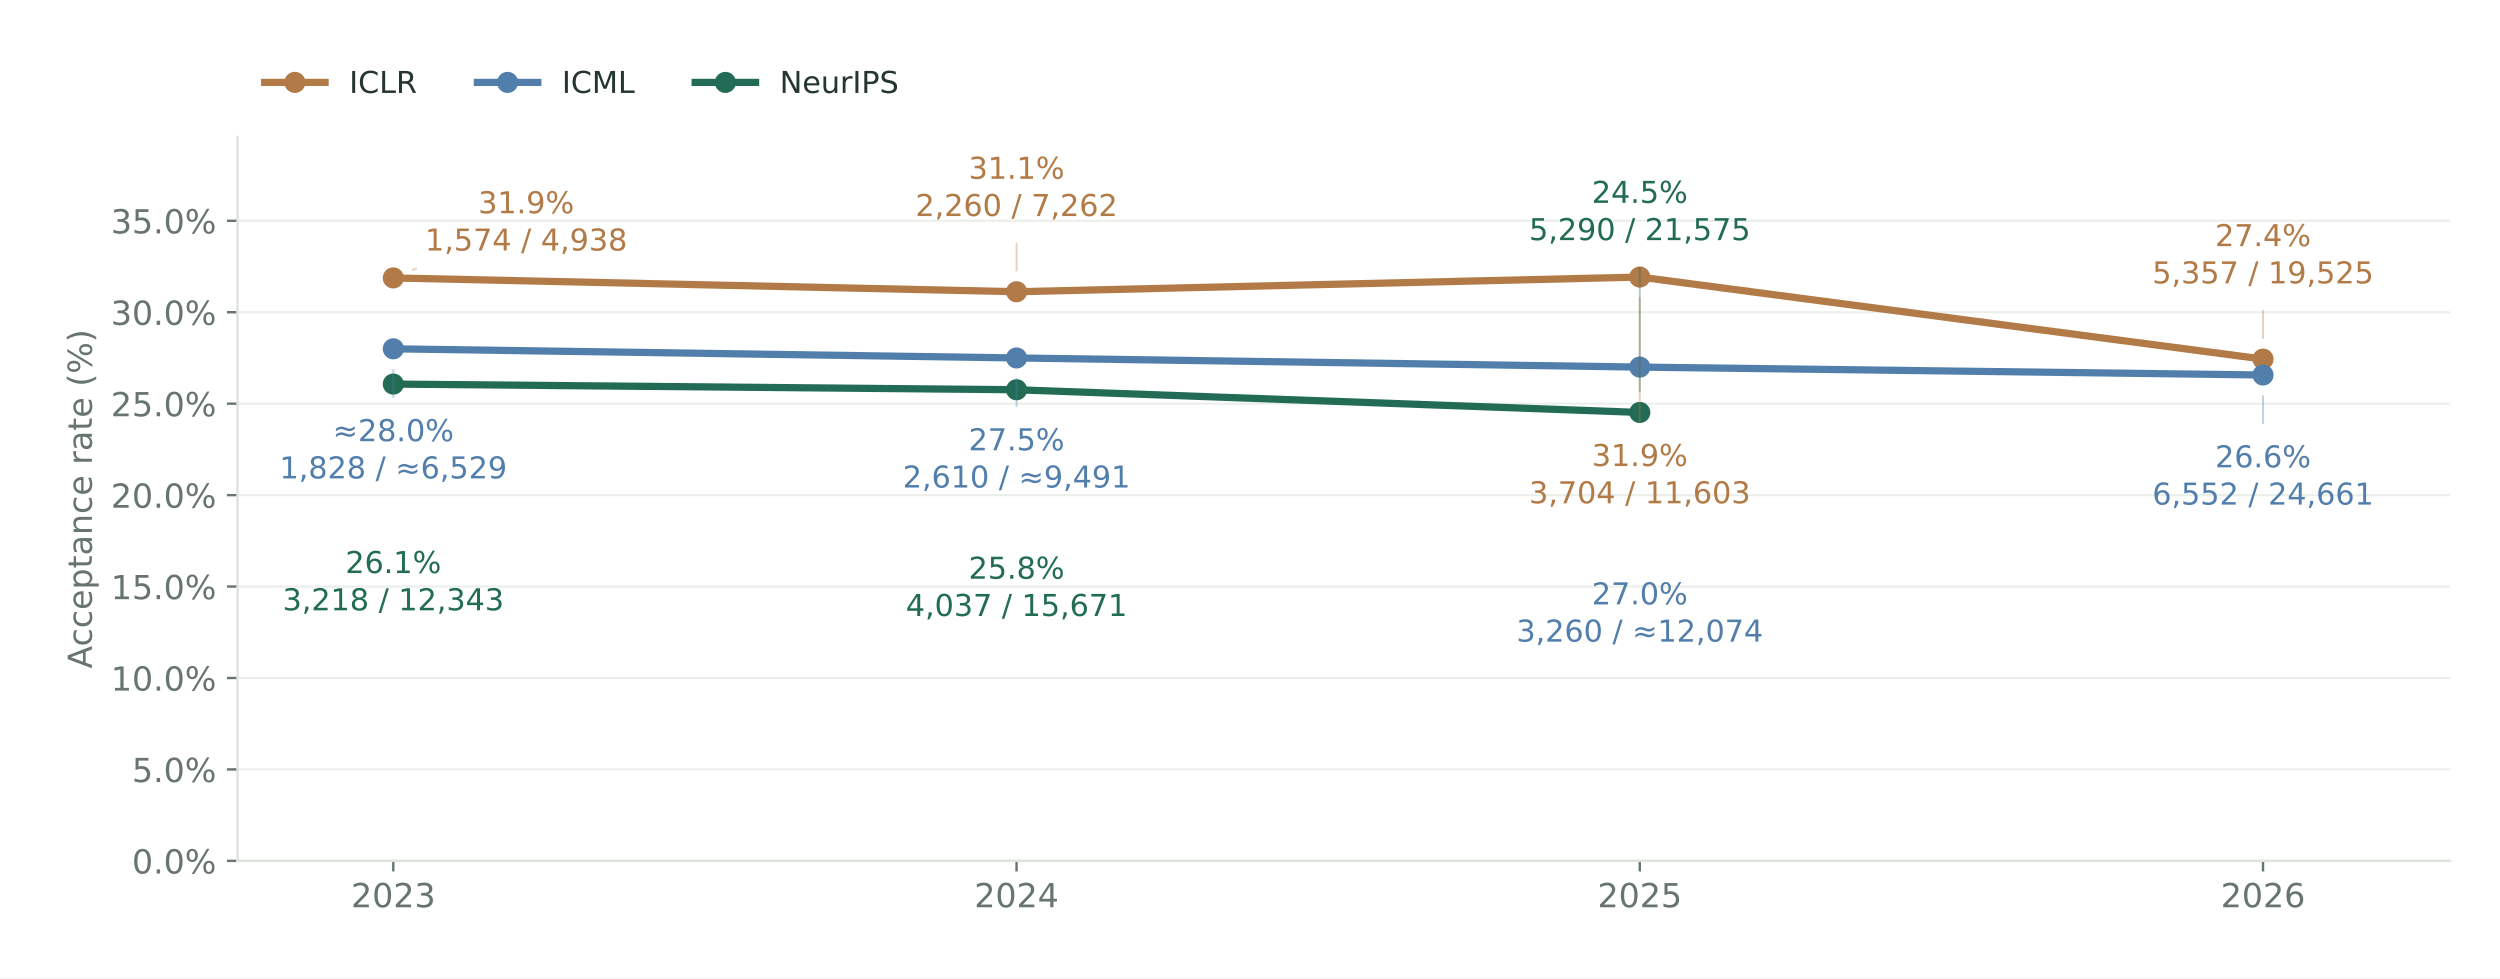
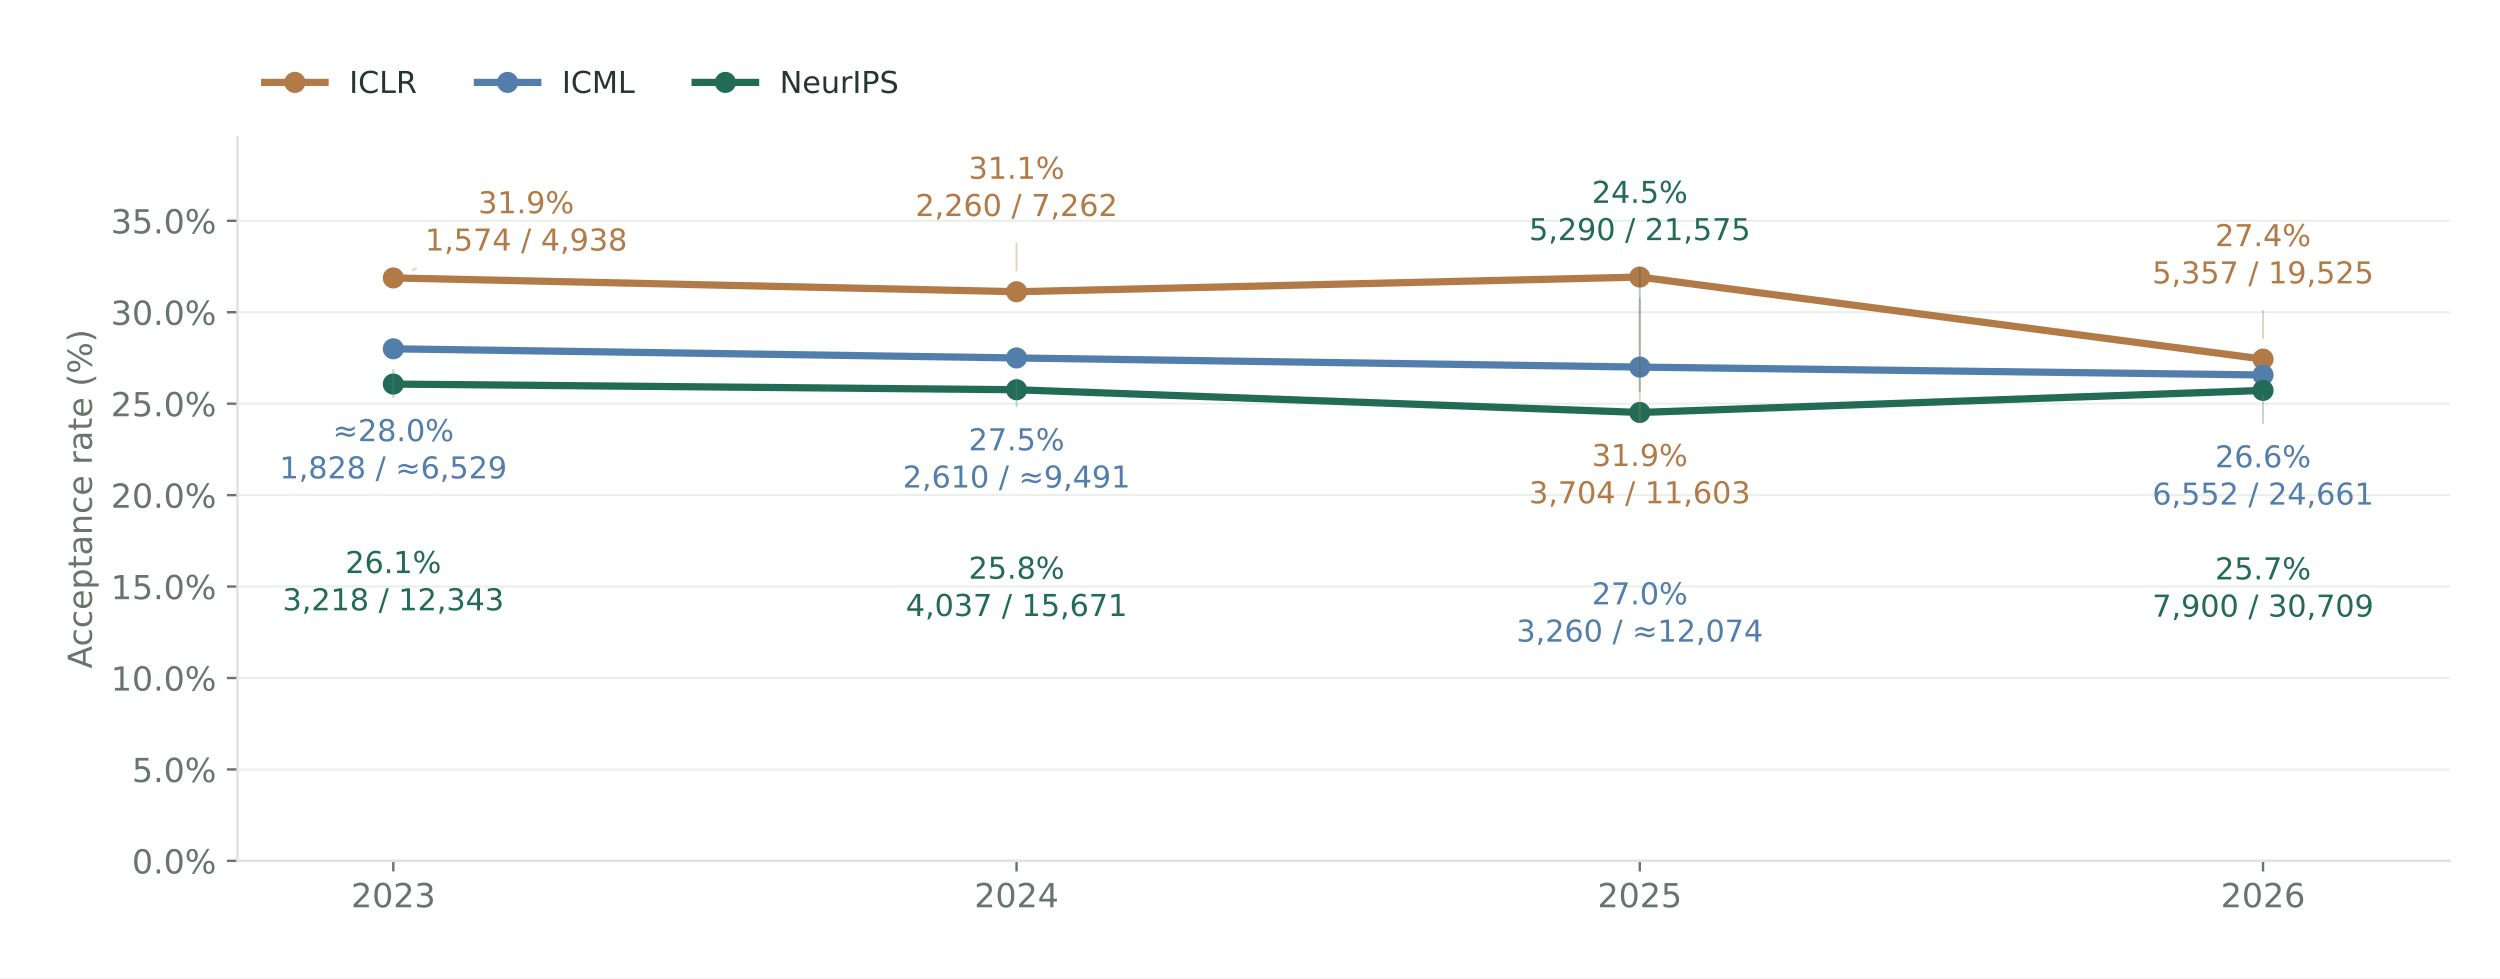
<svg xmlns="http://www.w3.org/2000/svg" xmlns:xlink="http://www.w3.org/1999/xlink" width="828pt" height="324pt" viewBox="0 0 828 324" version="1.1">
  <defs>
    <style type="text/css">*{stroke-linejoin: round; stroke-linecap: butt}</style>
  </defs>
  <g id="figure_1">
    <g id="patch_1">
      <path d="M 0 324  L 828 324  L 828 0  L 0 0  z " style="fill: #ffffff" />
    </g>
    <g id="axes_1">
      <g id="patch_2">
        <path d="M 78.66 285.12  L 811.44 285.12  L 811.44 45.36  L 78.66 45.36  z " style="fill: #ffffff" />
      </g>
      <g id="matplotlib.axis_1">
        <g id="xtick_1">
          <g id="line2d_1">
            <defs>
-               <path id="m82d3c2713d" d="M 0 0  L 0 3.5  " style="stroke: #67756e; stroke-width: 0.8" />
+               <path id="m15b2f21824" d="M 0 0  L 0 3.5  " style="stroke: #67756e; stroke-width: 0.8" />
            </defs>
            <g>
-               <use xlink:href="#m82d3c2713d" x="130.264" y="285.12" style="fill: #67756e; stroke: #67756e; stroke-width: 0.8" />
+               <use xlink:href="#m15b2f21824" x="130.264" y="285.12" style="fill: #67756e; stroke: #67756e; stroke-width: 0.8" />
            </g>
          </g>
          <g id="text_1">
            <text style="font-size: 11px; font-family: 'DejaVu Sans'; text-anchor: middle; fill: #67756e" x="130.264" y="300.478" transform="rotate(-0 130.2642 300.4783)">2023</text>
          </g>
        </g>
        <g id="xtick_2">
          <g id="line2d_2">
            <g>
-               <use xlink:href="#m82d3c2713d" x="336.681" y="285.12" style="fill: #67756e; stroke: #67756e; stroke-width: 0.8" />
+               <use xlink:href="#m15b2f21824" x="336.681" y="285.12" style="fill: #67756e; stroke: #67756e; stroke-width: 0.8" />
            </g>
          </g>
          <g id="text_2">
            <text style="font-size: 11px; font-family: 'DejaVu Sans'; text-anchor: middle; fill: #67756e" x="336.681" y="300.478" transform="rotate(-0 336.6811 300.4783)">2024</text>
          </g>
        </g>
        <g id="xtick_3">
          <g id="line2d_3">
            <g>
-               <use xlink:href="#m82d3c2713d" x="543.098" y="285.12" style="fill: #67756e; stroke: #67756e; stroke-width: 0.8" />
+               <use xlink:href="#m15b2f21824" x="543.098" y="285.12" style="fill: #67756e; stroke: #67756e; stroke-width: 0.8" />
            </g>
          </g>
          <g id="text_3">
            <text style="font-size: 11px; font-family: 'DejaVu Sans'; text-anchor: middle; fill: #67756e" x="543.098" y="300.478" transform="rotate(-0 543.098 300.4783)">2025</text>
          </g>
        </g>
        <g id="xtick_4">
          <g id="line2d_4">
            <g>
-               <use xlink:href="#m82d3c2713d" x="749.515" y="285.12" style="fill: #67756e; stroke: #67756e; stroke-width: 0.8" />
+               <use xlink:href="#m15b2f21824" x="749.515" y="285.12" style="fill: #67756e; stroke: #67756e; stroke-width: 0.8" />
            </g>
          </g>
          <g id="text_4">
            <text style="font-size: 11px; font-family: 'DejaVu Sans'; text-anchor: middle; fill: #67756e" x="749.515" y="300.478" transform="rotate(-0 749.5149 300.4783)">2026</text>
          </g>
        </g>
      </g>
      <g id="matplotlib.axis_2">
        <g id="ytick_1">
          <g id="line2d_5">
-             <path d="M 78.66 285.12  L 811.44 285.12  " clip-path="url(#p13ab1d9b14)" style="fill: none; stroke: #dde4dc; stroke-opacity: 0.6; stroke-width: 0.7; stroke-linecap: square" />
+             <path d="M 78.66 285.12  L 811.44 285.12  " clip-path="url(#pa4e40bbe0d)" style="fill: none; stroke: #dde4dc; stroke-opacity: 0.6; stroke-width: 0.7; stroke-linecap: square" />
          </g>
          <g id="line2d_6">
            <defs>
-               <path id="meb6c3ae98f" d="M 0 0  L -3.5 0  " style="stroke: #67756e; stroke-width: 0.8" />
+               <path id="mc32bd412a8" d="M 0 0  L -3.5 0  " style="stroke: #67756e; stroke-width: 0.8" />
            </defs>
            <g>
-               <use xlink:href="#meb6c3ae98f" x="78.66" y="285.12" style="fill: #67756e; stroke: #67756e; stroke-width: 0.8" />
+               <use xlink:href="#mc32bd412a8" x="78.66" y="285.12" style="fill: #67756e; stroke: #67756e; stroke-width: 0.8" />
            </g>
          </g>
          <g id="text_5">
            <text style="font-size: 11px; font-family: 'DejaVu Sans'; text-anchor: end; fill: #67756e" x="71.66" y="289.299" transform="rotate(-0 71.66 289.2991)">0.0%</text>
          </g>
        </g>
        <g id="ytick_2">
          <g id="line2d_7">
-             <path d="M 78.66 254.835  L 811.44 254.835  " clip-path="url(#p13ab1d9b14)" style="fill: none; stroke: #dde4dc; stroke-opacity: 0.6; stroke-width: 0.7; stroke-linecap: square" />
+             <path d="M 78.66 254.835  L 811.44 254.835  " clip-path="url(#pa4e40bbe0d)" style="fill: none; stroke: #dde4dc; stroke-opacity: 0.6; stroke-width: 0.7; stroke-linecap: square" />
          </g>
          <g id="line2d_8">
            <g>
-               <use xlink:href="#meb6c3ae98f" x="78.66" y="254.835" style="fill: #67756e; stroke: #67756e; stroke-width: 0.8" />
+               <use xlink:href="#mc32bd412a8" x="78.66" y="254.835" style="fill: #67756e; stroke: #67756e; stroke-width: 0.8" />
            </g>
          </g>
          <g id="text_6">
            <text style="font-size: 11px; font-family: 'DejaVu Sans'; text-anchor: end; fill: #67756e" x="71.66" y="259.014" transform="rotate(-0 71.66 259.0144)">5.0%</text>
          </g>
        </g>
        <g id="ytick_3">
          <g id="line2d_9">
-             <path d="M 78.66 224.55  L 811.44 224.55  " clip-path="url(#p13ab1d9b14)" style="fill: none; stroke: #dde4dc; stroke-opacity: 0.6; stroke-width: 0.7; stroke-linecap: square" />
+             <path d="M 78.66 224.55  L 811.44 224.55  " clip-path="url(#pa4e40bbe0d)" style="fill: none; stroke: #dde4dc; stroke-opacity: 0.6; stroke-width: 0.7; stroke-linecap: square" />
          </g>
          <g id="line2d_10">
            <g>
-               <use xlink:href="#meb6c3ae98f" x="78.66" y="224.55" style="fill: #67756e; stroke: #67756e; stroke-width: 0.8" />
+               <use xlink:href="#mc32bd412a8" x="78.66" y="224.55" style="fill: #67756e; stroke: #67756e; stroke-width: 0.8" />
            </g>
          </g>
          <g id="text_7">
            <text style="font-size: 11px; font-family: 'DejaVu Sans'; text-anchor: end; fill: #67756e" x="71.66" y="228.73" transform="rotate(-0 71.66 228.7296)">10.0%</text>
          </g>
        </g>
        <g id="ytick_4">
          <g id="line2d_11">
-             <path d="M 78.66 194.266  L 811.44 194.266  " clip-path="url(#p13ab1d9b14)" style="fill: none; stroke: #dde4dc; stroke-opacity: 0.6; stroke-width: 0.7; stroke-linecap: square" />
+             <path d="M 78.66 194.266  L 811.44 194.266  " clip-path="url(#pa4e40bbe0d)" style="fill: none; stroke: #dde4dc; stroke-opacity: 0.6; stroke-width: 0.7; stroke-linecap: square" />
          </g>
          <g id="line2d_12">
            <g>
-               <use xlink:href="#meb6c3ae98f" x="78.66" y="194.266" style="fill: #67756e; stroke: #67756e; stroke-width: 0.8" />
+               <use xlink:href="#mc32bd412a8" x="78.66" y="194.266" style="fill: #67756e; stroke: #67756e; stroke-width: 0.8" />
            </g>
          </g>
          <g id="text_8">
            <text style="font-size: 11px; font-family: 'DejaVu Sans'; text-anchor: end; fill: #67756e" x="71.66" y="198.445" transform="rotate(-0 71.66 198.4448)">15.0%</text>
          </g>
        </g>
        <g id="ytick_5">
          <g id="line2d_13">
-             <path d="M 78.66 163.981  L 811.44 163.981  " clip-path="url(#p13ab1d9b14)" style="fill: none; stroke: #dde4dc; stroke-opacity: 0.6; stroke-width: 0.7; stroke-linecap: square" />
+             <path d="M 78.66 163.981  L 811.44 163.981  " clip-path="url(#pa4e40bbe0d)" style="fill: none; stroke: #dde4dc; stroke-opacity: 0.6; stroke-width: 0.7; stroke-linecap: square" />
          </g>
          <g id="line2d_14">
            <g>
-               <use xlink:href="#meb6c3ae98f" x="78.66" y="163.981" style="fill: #67756e; stroke: #67756e; stroke-width: 0.8" />
+               <use xlink:href="#mc32bd412a8" x="78.66" y="163.981" style="fill: #67756e; stroke: #67756e; stroke-width: 0.8" />
            </g>
          </g>
          <g id="text_9">
            <text style="font-size: 11px; font-family: 'DejaVu Sans'; text-anchor: end; fill: #67756e" x="71.66" y="168.16" transform="rotate(-0 71.66 168.16)">20.0%</text>
          </g>
        </g>
        <g id="ytick_6">
          <g id="line2d_15">
-             <path d="M 78.66 133.696  L 811.44 133.696  " clip-path="url(#p13ab1d9b14)" style="fill: none; stroke: #dde4dc; stroke-opacity: 0.6; stroke-width: 0.7; stroke-linecap: square" />
+             <path d="M 78.66 133.696  L 811.44 133.696  " clip-path="url(#pa4e40bbe0d)" style="fill: none; stroke: #dde4dc; stroke-opacity: 0.6; stroke-width: 0.7; stroke-linecap: square" />
          </g>
          <g id="line2d_16">
            <g>
-               <use xlink:href="#meb6c3ae98f" x="78.66" y="133.696" style="fill: #67756e; stroke: #67756e; stroke-width: 0.8" />
+               <use xlink:href="#mc32bd412a8" x="78.66" y="133.696" style="fill: #67756e; stroke: #67756e; stroke-width: 0.8" />
            </g>
          </g>
          <g id="text_10">
            <text style="font-size: 11px; font-family: 'DejaVu Sans'; text-anchor: end; fill: #67756e" x="71.66" y="137.875" transform="rotate(-0 71.66 137.8753)">25.0%</text>
          </g>
        </g>
        <g id="ytick_7">
          <g id="line2d_17">
-             <path d="M 78.66 103.411  L 811.44 103.411  " clip-path="url(#p13ab1d9b14)" style="fill: none; stroke: #dde4dc; stroke-opacity: 0.6; stroke-width: 0.7; stroke-linecap: square" />
+             <path d="M 78.66 103.411  L 811.44 103.411  " clip-path="url(#pa4e40bbe0d)" style="fill: none; stroke: #dde4dc; stroke-opacity: 0.6; stroke-width: 0.7; stroke-linecap: square" />
          </g>
          <g id="line2d_18">
            <g>
-               <use xlink:href="#meb6c3ae98f" x="78.66" y="103.411" style="fill: #67756e; stroke: #67756e; stroke-width: 0.8" />
+               <use xlink:href="#mc32bd412a8" x="78.66" y="103.411" style="fill: #67756e; stroke: #67756e; stroke-width: 0.8" />
            </g>
          </g>
          <g id="text_11">
            <text style="font-size: 11px; font-family: 'DejaVu Sans'; text-anchor: end; fill: #67756e" x="71.66" y="107.59" transform="rotate(-0 71.66 107.5905)">30.0%</text>
          </g>
        </g>
        <g id="ytick_8">
          <g id="line2d_19">
-             <path d="M 78.66 73.127  L 811.44 73.127  " clip-path="url(#p13ab1d9b14)" style="fill: none; stroke: #dde4dc; stroke-opacity: 0.6; stroke-width: 0.7; stroke-linecap: square" />
+             <path d="M 78.66 73.127  L 811.44 73.127  " clip-path="url(#pa4e40bbe0d)" style="fill: none; stroke: #dde4dc; stroke-opacity: 0.6; stroke-width: 0.7; stroke-linecap: square" />
          </g>
          <g id="line2d_20">
            <g>
-               <use xlink:href="#meb6c3ae98f" x="78.66" y="73.127" style="fill: #67756e; stroke: #67756e; stroke-width: 0.8" />
+               <use xlink:href="#mc32bd412a8" x="78.66" y="73.127" style="fill: #67756e; stroke: #67756e; stroke-width: 0.8" />
            </g>
          </g>
          <g id="text_12">
            <text style="font-size: 11px; font-family: 'DejaVu Sans'; text-anchor: end; fill: #67756e" x="71.66" y="77.306" transform="rotate(-0 71.66 77.30571)">35.0%</text>
          </g>
        </g>
        <g id="text_13">
          <text style="font-size: 11px; font-family: 'DejaVu Sans'; text-anchor: middle; fill: #67756e" x="30.428" y="165.24" transform="rotate(-90 30.42844 165.24)">Acceptance rate (%)</text>
        </g>
      </g>
      <g id="line2d_21">
-         <path d="M 130.264 92.053  L 336.681 96.622  L 543.098 91.765  L 749.515 118.938  " clip-path="url(#p13ab1d9b14)" style="fill: none; stroke: #b17a46; stroke-width: 2.4; stroke-linecap: square" />
+         <path d="M 130.264 92.053  L 336.681 96.622  L 543.098 91.765  L 749.515 118.938  " clip-path="url(#pa4e40bbe0d)" style="fill: none; stroke: #b17a46; stroke-width: 2.4; stroke-linecap: square" />
        <defs>
-           <path id="m8ef9982b41" d="M 0 3  C 0.796 3 1.559 2.684 2.121 2.121  C 2.684 1.559 3 0.796 3 0  C 3 -0.796 2.684 -1.559 2.121 -2.121  C 1.559 -2.684 0.796 -3 0 -3  C -0.796 -3 -1.559 -2.684 -2.121 -2.121  C -2.684 -1.559 -3 -0.796 -3 0  C -3 0.796 -2.684 1.559 -2.121 2.121  C -1.559 2.684 -0.796 3 0 3  z " style="stroke: #b17a46" />
+           <path id="mf3c1934796" d="M 0 3  C 0.796 3 1.559 2.684 2.121 2.121  C 2.684 1.559 3 0.796 3 0  C 3 -0.796 2.684 -1.559 2.121 -2.121  C 1.559 -2.684 0.796 -3 0 -3  C -0.796 -3 -1.559 -2.684 -2.121 -2.121  C -2.684 -1.559 -3 -0.796 -3 0  C -3 0.796 -2.684 1.559 -2.121 2.121  C -1.559 2.684 -0.796 3 0 3  z " style="stroke: #b17a46" />
        </defs>
-         <g clip-path="url(#p13ab1d9b14)">
-           <use xlink:href="#m8ef9982b41" x="130.264" y="92.053" style="fill: #b17a46; stroke: #b17a46" />
-           <use xlink:href="#m8ef9982b41" x="336.681" y="96.622" style="fill: #b17a46; stroke: #b17a46" />
-           <use xlink:href="#m8ef9982b41" x="543.098" y="91.765" style="fill: #b17a46; stroke: #b17a46" />
-           <use xlink:href="#m8ef9982b41" x="749.515" y="118.938" style="fill: #b17a46; stroke: #b17a46" />
+         <g clip-path="url(#pa4e40bbe0d)">
+           <use xlink:href="#mf3c1934796" x="130.264" y="92.053" style="fill: #b17a46; stroke: #b17a46" />
+           <use xlink:href="#mf3c1934796" x="336.681" y="96.622" style="fill: #b17a46; stroke: #b17a46" />
+           <use xlink:href="#mf3c1934796" x="543.098" y="91.765" style="fill: #b17a46; stroke: #b17a46" />
+           <use xlink:href="#mf3c1934796" x="749.515" y="118.938" style="fill: #b17a46; stroke: #b17a46" />
        </g>
      </g>
      <g id="line2d_22">
-         <path d="M 130.264 115.525  L 336.681 118.554  L 543.098 121.582  L 749.515 124.197  " clip-path="url(#p13ab1d9b14)" style="fill: none; stroke: #527eac; stroke-width: 2.4; stroke-linecap: square" />
+         <path d="M 130.264 115.525  L 336.681 118.554  L 543.098 121.582  L 749.515 124.197  " clip-path="url(#pa4e40bbe0d)" style="fill: none; stroke: #527eac; stroke-width: 2.4; stroke-linecap: square" />
        <defs>
-           <path id="m986f824803" d="M 0 3  C 0.796 3 1.559 2.684 2.121 2.121  C 2.684 1.559 3 0.796 3 0  C 3 -0.796 2.684 -1.559 2.121 -2.121  C 1.559 -2.684 0.796 -3 0 -3  C -0.796 -3 -1.559 -2.684 -2.121 -2.121  C -2.684 -1.559 -3 -0.796 -3 0  C -3 0.796 -2.684 1.559 -2.121 2.121  C -1.559 2.684 -0.796 3 0 3  z " style="stroke: #527eac" />
+           <path id="m112cf7fcd7" d="M 0 3  C 0.796 3 1.559 2.684 2.121 2.121  C 2.684 1.559 3 0.796 3 0  C 3 -0.796 2.684 -1.559 2.121 -2.121  C 1.559 -2.684 0.796 -3 0 -3  C -0.796 -3 -1.559 -2.684 -2.121 -2.121  C -2.684 -1.559 -3 -0.796 -3 0  C -3 0.796 -2.684 1.559 -2.121 2.121  C -1.559 2.684 -0.796 3 0 3  z " style="stroke: #527eac" />
        </defs>
-         <g clip-path="url(#p13ab1d9b14)">
-           <use xlink:href="#m986f824803" x="130.264" y="115.525" style="fill: #527eac; stroke: #527eac" />
-           <use xlink:href="#m986f824803" x="336.681" y="118.554" style="fill: #527eac; stroke: #527eac" />
-           <use xlink:href="#m986f824803" x="543.098" y="121.582" style="fill: #527eac; stroke: #527eac" />
-           <use xlink:href="#m986f824803" x="749.515" y="124.197" style="fill: #527eac; stroke: #527eac" />
+         <g clip-path="url(#pa4e40bbe0d)">
+           <use xlink:href="#m112cf7fcd7" x="130.264" y="115.525" style="fill: #527eac; stroke: #527eac" />
+           <use xlink:href="#m112cf7fcd7" x="336.681" y="118.554" style="fill: #527eac; stroke: #527eac" />
+           <use xlink:href="#m112cf7fcd7" x="543.098" y="121.582" style="fill: #527eac; stroke: #527eac" />
+           <use xlink:href="#m112cf7fcd7" x="749.515" y="124.197" style="fill: #527eac; stroke: #527eac" />
        </g>
      </g>
      <g id="line2d_23">
-         <path d="M 130.264 127.206  L 336.681 129.087  L 543.098 136.609  " clip-path="url(#p13ab1d9b14)" style="fill: none; stroke: #226b54; stroke-width: 2.4; stroke-linecap: square" />
+         <path d="M 130.264 127.206  L 336.681 129.087  L 543.098 136.609  L 749.515 129.303  " clip-path="url(#pa4e40bbe0d)" style="fill: none; stroke: #226b54; stroke-width: 2.4; stroke-linecap: square" />
        <defs>
-           <path id="ma8585706ee" d="M 0 3  C 0.796 3 1.559 2.684 2.121 2.121  C 2.684 1.559 3 0.796 3 0  C 3 -0.796 2.684 -1.559 2.121 -2.121  C 1.559 -2.684 0.796 -3 0 -3  C -0.796 -3 -1.559 -2.684 -2.121 -2.121  C -2.684 -1.559 -3 -0.796 -3 0  C -3 0.796 -2.684 1.559 -2.121 2.121  C -1.559 2.684 -0.796 3 0 3  z " style="stroke: #226b54" />
+           <path id="m6ff1370c02" d="M 0 3  C 0.796 3 1.559 2.684 2.121 2.121  C 2.684 1.559 3 0.796 3 0  C 3 -0.796 2.684 -1.559 2.121 -2.121  C 1.559 -2.684 0.796 -3 0 -3  C -0.796 -3 -1.559 -2.684 -2.121 -2.121  C -2.684 -1.559 -3 -0.796 -3 0  C -3 0.796 -2.684 1.559 -2.121 2.121  C -1.559 2.684 -0.796 3 0 3  z " style="stroke: #226b54" />
        </defs>
-         <g clip-path="url(#p13ab1d9b14)">
-           <use xlink:href="#ma8585706ee" x="130.264" y="127.206" style="fill: #226b54; stroke: #226b54" />
-           <use xlink:href="#ma8585706ee" x="336.681" y="129.087" style="fill: #226b54; stroke: #226b54" />
-           <use xlink:href="#ma8585706ee" x="543.098" y="136.609" style="fill: #226b54; stroke: #226b54" />
+         <g clip-path="url(#pa4e40bbe0d)">
+           <use xlink:href="#m6ff1370c02" x="130.264" y="127.206" style="fill: #226b54; stroke: #226b54" />
+           <use xlink:href="#m6ff1370c02" x="336.681" y="129.087" style="fill: #226b54; stroke: #226b54" />
+           <use xlink:href="#m6ff1370c02" x="543.098" y="136.609" style="fill: #226b54; stroke: #226b54" />
+           <use xlink:href="#m6ff1370c02" x="749.515" y="129.303" style="fill: #226b54; stroke: #226b54" />
        </g>
      </g>
      <g id="patch_3">
        <path d="M 78.66 285.12  L 78.66 45.36  " style="fill: none; stroke: #dde4dc; stroke-width: 0.8; stroke-linejoin: miter; stroke-linecap: square" />
      </g>
      <g id="patch_4">
        <path d="M 78.66 285.12  L 811.44 285.12  " style="fill: none; stroke: #dde4dc; stroke-width: 0.8; stroke-linejoin: miter; stroke-linecap: square" />
      </g>
      <g id="patch_5">
        <path d="M 137.839 88.954  Q 137.29 89.179 136.74 89.404  " style="fill: none; opacity: 0.35; stroke: #b17a46; stroke-width: 0.65; stroke-linecap: round" />
      </g>
      <g id="text_14">
        <text style="font-size: 10px; font-family: 'DejaVu Sans'; fill: #b17a46" transform="translate(158.3806 70.64361)">31.9%</text>
        <text style="font-size: 10px; font-family: 'DejaVu Sans'; fill: #b17a46" transform="translate(140.7736 82.98118)">1,574 / 4,938</text>
      </g>
      <g id="patch_6">
        <path d="M 130.264 131.515  Q 130.264 127.02 130.264 122.525  " style="fill: none; opacity: 0.35; stroke: #527eac; stroke-width: 0.65; stroke-linecap: round" />
      </g>
      <g id="text_15">
        <text style="font-size: 10px; font-family: 'DejaVu Sans'; fill: #527eac" transform="translate(110.1908 146.1158)">≈28.0%</text>
        <text style="font-size: 10px; font-family: 'DejaVu Sans'; fill: #527eac" transform="translate(92.58376 158.4534)">1,828 / ≈6,529</text>
      </g>
      <g id="text_16">
        <text style="font-size: 10px; font-family: 'DejaVu Sans'; fill: #226b54" transform="translate(114.3806 189.7969)">26.1%</text>
        <text style="font-size: 10px; font-family: 'DejaVu Sans'; fill: #226b54" transform="translate(93.59235 202.1345)">3,218 / 12,343</text>
      </g>
      <g id="patch_7">
        <path d="M 336.681 80.632  Q 336.681 85.127 336.681 89.623  " style="fill: none; opacity: 0.35; stroke: #b17a46; stroke-width: 0.65; stroke-linecap: round" />
      </g>
      <g id="text_17">
        <text style="font-size: 10px; font-family: 'DejaVu Sans'; fill: #b17a46" transform="translate(320.7975 59.21267)">31.1%</text>
        <text style="font-size: 10px; font-family: 'DejaVu Sans'; fill: #b17a46" transform="translate(303.1905 71.55025)">2,260 / 7,262</text>
      </g>
      <g id="patch_8">
        <path d="M 336.681 134.544  Q 336.681 130.048 336.681 125.553  " style="fill: none; opacity: 0.35; stroke: #527eac; stroke-width: 0.65; stroke-linecap: round" />
      </g>
      <g id="text_18">
        <text style="font-size: 10px; font-family: 'DejaVu Sans'; fill: #527eac" transform="translate(320.7975 149.1443)">27.5%</text>
        <text style="font-size: 10px; font-family: 'DejaVu Sans'; fill: #527eac" transform="translate(299.0007 161.4819)">2,610 / ≈9,491</text>
      </g>
      <g id="text_19">
        <text style="font-size: 10px; font-family: 'DejaVu Sans'; fill: #226b54" transform="translate(320.7975 191.6776)">25.8%</text>
        <text style="font-size: 10px; font-family: 'DejaVu Sans'; fill: #226b54" transform="translate(300.0093 204.0152)">4,037 / 15,671</text>
      </g>
      <g id="patch_9">
        <path d="M 543.098 139.761  Q 543.098 119.262 543.098 98.764  " style="fill: none; opacity: 0.35; stroke: #b17a46; stroke-width: 0.65; stroke-linecap: round" />
      </g>
      <g id="text_20">
        <text style="font-size: 10px; font-family: 'DejaVu Sans'; fill: #b17a46" transform="translate(527.2144 154.3557)">31.9%</text>
        <text style="font-size: 10px; font-family: 'DejaVu Sans'; fill: #b17a46" transform="translate(506.4262 166.6933)">3,704 / 11,603</text>
      </g>
      <g id="text_21">
        <text style="font-size: 10px; font-family: 'DejaVu Sans'; fill: #527eac" transform="translate(527.2144 200.1728)">27.0%</text>
        <text style="font-size: 10px; font-family: 'DejaVu Sans'; fill: #527eac" transform="translate(502.2363 212.5104)">3,260 / ≈12,074</text>
      </g>
      <g id="patch_10">
        <path d="M 543.098 88.613  Q 543.098 109.112 543.098 129.61  " style="fill: none; opacity: 0.35; stroke: #226b54; stroke-width: 0.65; stroke-linecap: round" />
      </g>
      <g id="text_22">
        <text style="font-size: 10px; font-family: 'DejaVu Sans'; fill: #226b54" transform="translate(527.2144 67.19938)">24.5%</text>
        <text style="font-size: 10px; font-family: 'DejaVu Sans'; fill: #226b54" transform="translate(506.4262 79.53696)">5,290 / 21,575</text>
      </g>
      <g id="patch_11">
        <path d="M 749.515 102.948  Q 749.515 107.443 749.515 111.938  " style="fill: none; opacity: 0.35; stroke: #b17a46; stroke-width: 0.65; stroke-linecap: round" />
      </g>
      <g id="text_23">
        <text style="font-size: 10px; font-family: 'DejaVu Sans'; fill: #b17a46" transform="translate(733.6313 81.52821)">27.4%</text>
        <text style="font-size: 10px; font-family: 'DejaVu Sans'; fill: #b17a46" transform="translate(712.8431 93.86579)">5,357 / 19,525</text>
      </g>
      <g id="patch_12">
        <path d="M 749.515 140.187  Q 749.515 135.692 749.515 131.197  " style="fill: none; opacity: 0.35; stroke: #527eac; stroke-width: 0.65; stroke-linecap: round" />
      </g>
      <g id="text_24">
        <text style="font-size: 10px; font-family: 'DejaVu Sans'; fill: #527eac" transform="translate(733.6313 154.7878)">26.6%</text>
        <text style="font-size: 10px; font-family: 'DejaVu Sans'; fill: #527eac" transform="translate(712.8431 167.1254)">6,552 / 24,661</text>
+       </g>
+       <g id="text_25">
+         <text style="font-size: 10px; font-family: 'DejaVu Sans'; fill: #226b54" transform="translate(733.6313 191.8932)">25.7%</text>
+         <text style="font-size: 10px; font-family: 'DejaVu Sans'; fill: #226b54" transform="translate(712.8431 204.2308)">7,900 / 30,709</text>
      </g>
      <g id="legend_1">
        <g id="line2d_24">
          <path d="M 87.66 27.29  L 97.66 27.29  L 107.66 27.29  " style="fill: none; stroke: #b17a46; stroke-width: 2.4; stroke-linecap: square" />
          <g>
-             <use xlink:href="#m8ef9982b41" x="97.66" y="27.29" style="fill: #b17a46; stroke: #b17a46" />
-           </g>
-         </g>
-         <g id="text_25">
+             <use xlink:href="#mf3c1934796" x="97.66" y="27.29" style="fill: #b17a46; stroke: #b17a46" />
+           </g>
+         </g>
+         <g id="text_26">
          <text style="font-size: 10px; font-family: 'DejaVu Sans'; text-anchor: start; fill: #25352f" x="115.66" y="30.79" transform="rotate(-0 115.66 30.78964)">ICLR</text>
        </g>
        <g id="line2d_25">
          <path d="M 158.113 27.29  L 168.113 27.29  L 178.113 27.29  " style="fill: none; stroke: #527eac; stroke-width: 2.4; stroke-linecap: square" />
          <g>
-             <use xlink:href="#m986f824803" x="168.113" y="27.29" style="fill: #527eac; stroke: #527eac" />
-           </g>
-         </g>
-         <g id="text_26">
+             <use xlink:href="#m112cf7fcd7" x="168.113" y="27.29" style="fill: #527eac; stroke: #527eac" />
+           </g>
+         </g>
+         <g id="text_27">
          <text style="font-size: 10px; font-family: 'DejaVu Sans'; text-anchor: start; fill: #25352f" x="186.113" y="30.79" transform="rotate(-0 186.1131 30.78964)">ICML</text>
        </g>
        <g id="line2d_26">
          <path d="M 230.246 27.29  L 240.246 27.29  L 250.246 27.29  " style="fill: none; stroke: #226b54; stroke-width: 2.4; stroke-linecap: square" />
          <g>
-             <use xlink:href="#ma8585706ee" x="240.246" y="27.29" style="fill: #226b54; stroke: #226b54" />
-           </g>
-         </g>
-         <g id="text_27">
+             <use xlink:href="#m6ff1370c02" x="240.246" y="27.29" style="fill: #226b54; stroke: #226b54" />
+           </g>
+         </g>
+         <g id="text_28">
          <text style="font-size: 10px; font-family: 'DejaVu Sans'; text-anchor: start; fill: #25352f" x="258.246" y="30.79" transform="rotate(-0 258.2459 30.78964)">NeurIPS</text>
        </g>
      </g>
    </g>
  </g>
  <defs>
-     <clipPath id="p13ab1d9b14">
+     <clipPath id="pa4e40bbe0d">
      <rect x="78.66" y="45.36" width="732.78" height="239.76" />
    </clipPath>
  </defs>
</svg>
